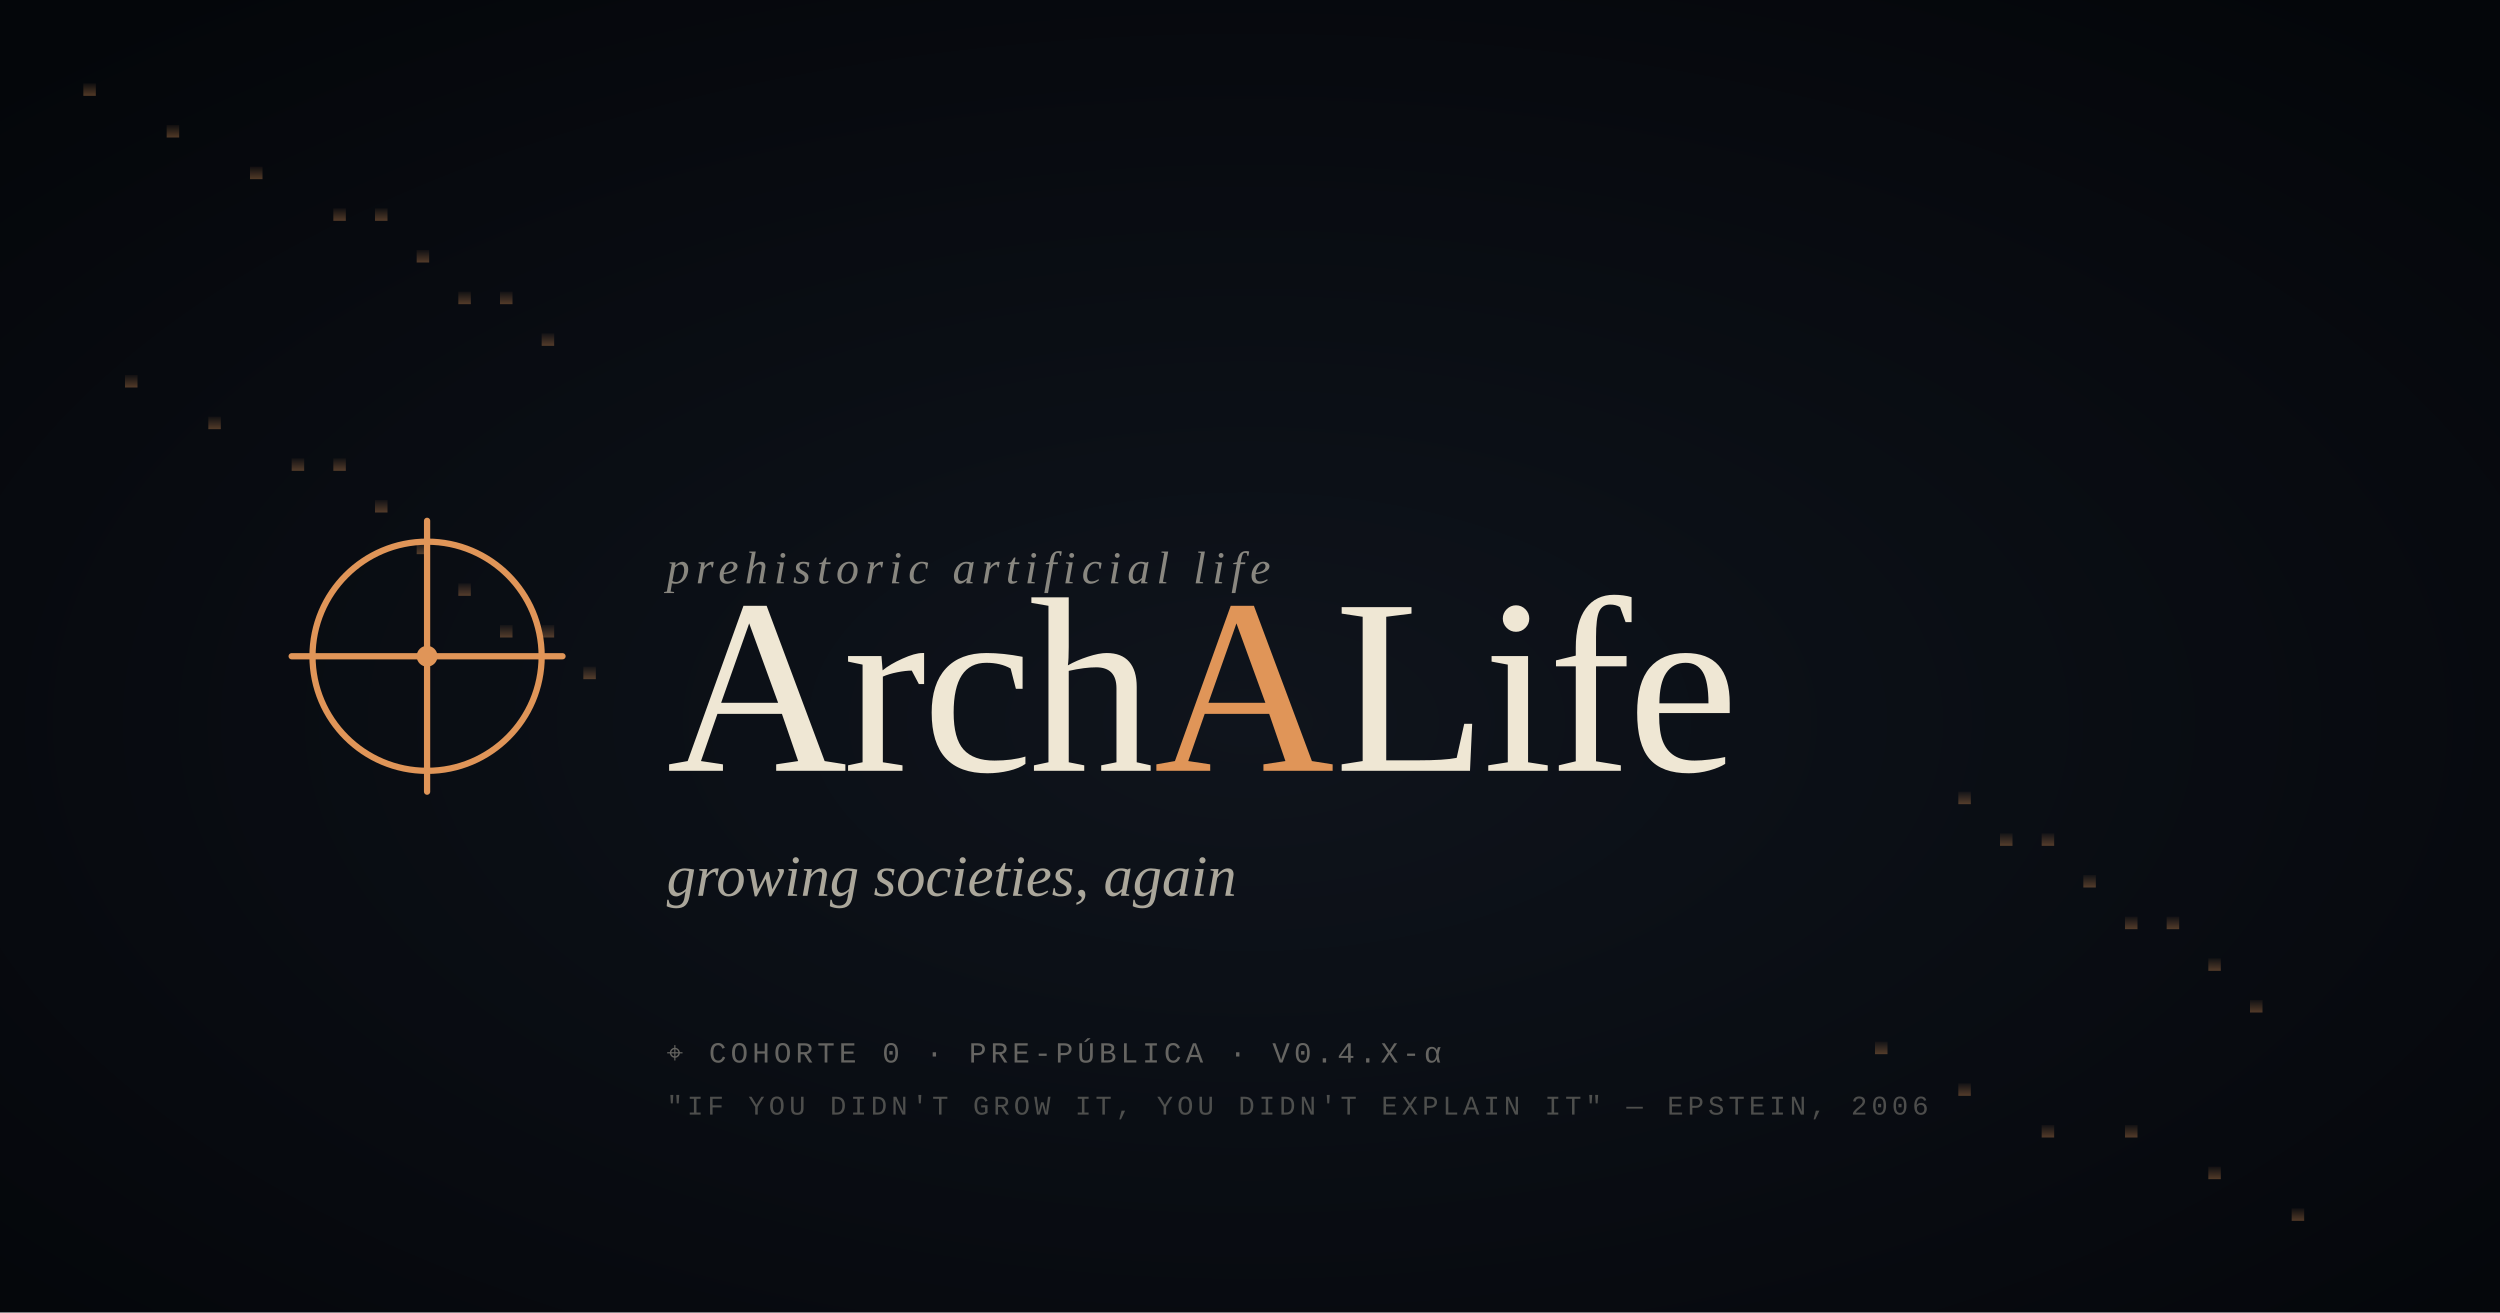
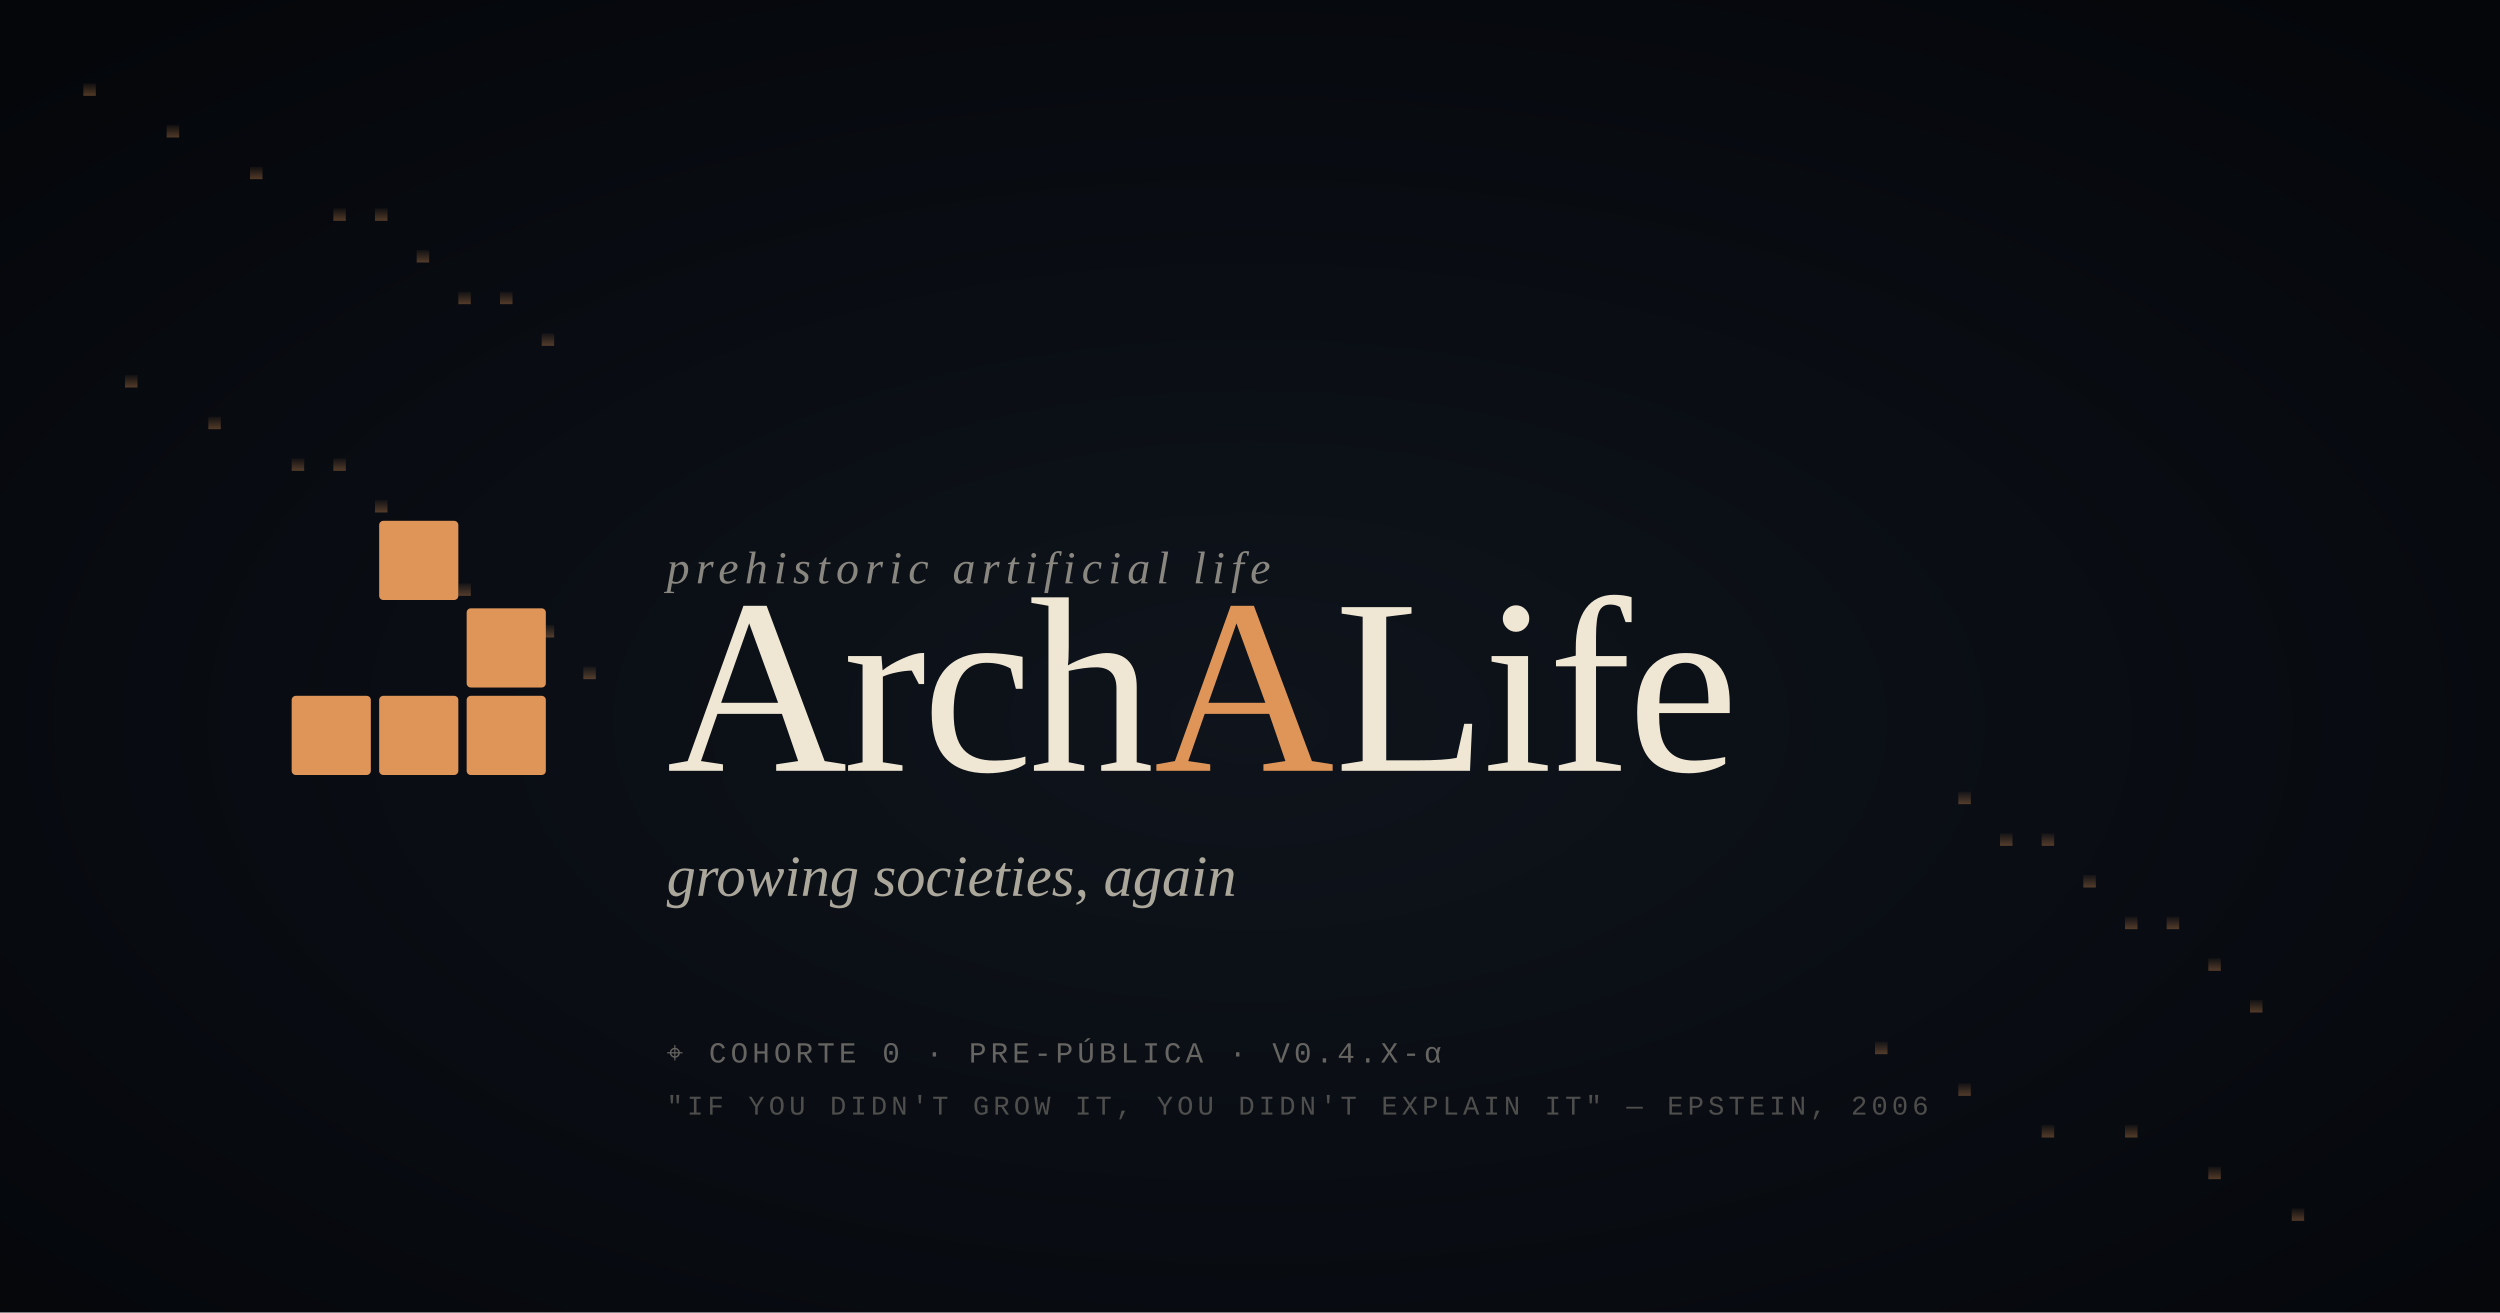
<svg xmlns="http://www.w3.org/2000/svg" viewBox="0 0 1200 630" width="1200" height="630">
  <defs>
    <radialGradient id="bg-vignette" cx="50%" cy="55%" r="70%">
      <stop offset="0%" stop-color="#0f141c" />
      <stop offset="100%" stop-color="#04060a" />
    </radialGradient>
    <linearGradient id="rule110" x1="0" y1="0" x2="0" y2="1">
      <stop offset="0%" stop-color="#e09558" stop-opacity="0.05" />
      <stop offset="100%" stop-color="#e09558" stop-opacity="0.35" />
    </linearGradient>
  </defs>
  <rect width="1200" height="630" fill="url(#bg-vignette)" />
  <g fill="url(#rule110)">
    <rect x="40" y="40" width="6" height="6" />
    <rect x="80" y="60" width="6" height="6" />
    <rect x="120" y="80" width="6" height="6" />
    <rect x="160" y="100" width="6" height="6" />
    <rect x="180" y="100" width="6" height="6" />
    <rect x="200" y="120" width="6" height="6" />
    <rect x="220" y="140" width="6" height="6" />
    <rect x="240" y="140" width="6" height="6" />
    <rect x="260" y="160" width="6" height="6" />
    <rect x="60" y="180" width="6" height="6" />
    <rect x="100" y="200" width="6" height="6" />
    <rect x="140" y="220" width="6" height="6" />
    <rect x="160" y="220" width="6" height="6" />
    <rect x="180" y="240" width="6" height="6" />
    <rect x="200" y="260" width="6" height="6" />
    <rect x="220" y="280" width="6" height="6" />
    <rect x="240" y="300" width="6" height="6" />
    <rect x="260" y="300" width="6" height="6" />
    <rect x="280" y="320" width="6" height="6" />
    <rect x="940" y="380" width="6" height="6" />
    <rect x="960" y="400" width="6" height="6" />
    <rect x="980" y="400" width="6" height="6" />
    <rect x="1000" y="420" width="6" height="6" />
    <rect x="1020" y="440" width="6" height="6" />
    <rect x="1040" y="440" width="6" height="6" />
    <rect x="1060" y="460" width="6" height="6" />
    <rect x="1080" y="480" width="6" height="6" />
    <rect x="900" y="500" width="6" height="6" />
    <rect x="940" y="520" width="6" height="6" />
    <rect x="980" y="540" width="6" height="6" />
    <rect x="1020" y="540" width="6" height="6" />
    <rect x="1060" y="560" width="6" height="6" />
    <rect x="1100" y="580" width="6" height="6" />
  </g>
-   <g transform="translate(140, 250)" stroke="#e09558" fill="none" stroke-linecap="round">
-     <circle cx="65" cy="65" r="55" stroke-width="3" />
-     <line x1="65" y1="0" x2="65" y2="130" stroke-width="3" />
-     <line x1="0" y1="65" x2="130" y2="65" stroke-width="3" />
-     <circle cx="65" cy="65" r="5" fill="#e09558" stroke="none" />
+   <g transform="translate(140, 250)" fill="#e09558">
+     <rect x="42" y="0" width="38" height="38" rx="2" />
+     <rect x="84" y="42" width="38" height="38" rx="2" />
+     <rect x="0" y="84" width="38" height="38" rx="2" />
+     <rect x="42" y="84" width="38" height="38" rx="2" />
+     <rect x="84" y="84" width="38" height="38" rx="2" />
  </g>
  <text x="320" y="280" font-family="Georgia, 'Times New Roman', serif" font-size="22" font-style="italic" fill="#efe7d4" fill-opacity="0.55" letter-spacing="3">prehistoric artificial life</text>
  <text x="320" y="370" font-family="Georgia, 'Times New Roman', serif" font-size="120" font-weight="300" fill="#efe7d4" letter-spacing="-2">Arch<tspan fill="#e09558">A</tspan>Life</text>
  <text x="320" y="430" font-family="Georgia, 'Times New Roman', serif" font-size="28" font-style="italic" fill="#efe7d4" fill-opacity="0.7">growing societies, again</text>
  <text x="320" y="510" font-family="'Courier New', monospace" font-size="14" fill="#efe7d4" fill-opacity="0.4" letter-spacing="2">⌖ COHORTE 0 · PRE-PÚBLICA · V0.4.X-α</text>
  <text x="320" y="535" font-family="'Courier New', monospace" font-size="13" fill="#efe7d4" fill-opacity="0.3" letter-spacing="2">"IF YOU DIDN'T GROW IT, YOU DIDN'T EXPLAIN IT" — EPSTEIN, 2006</text>
</svg>
